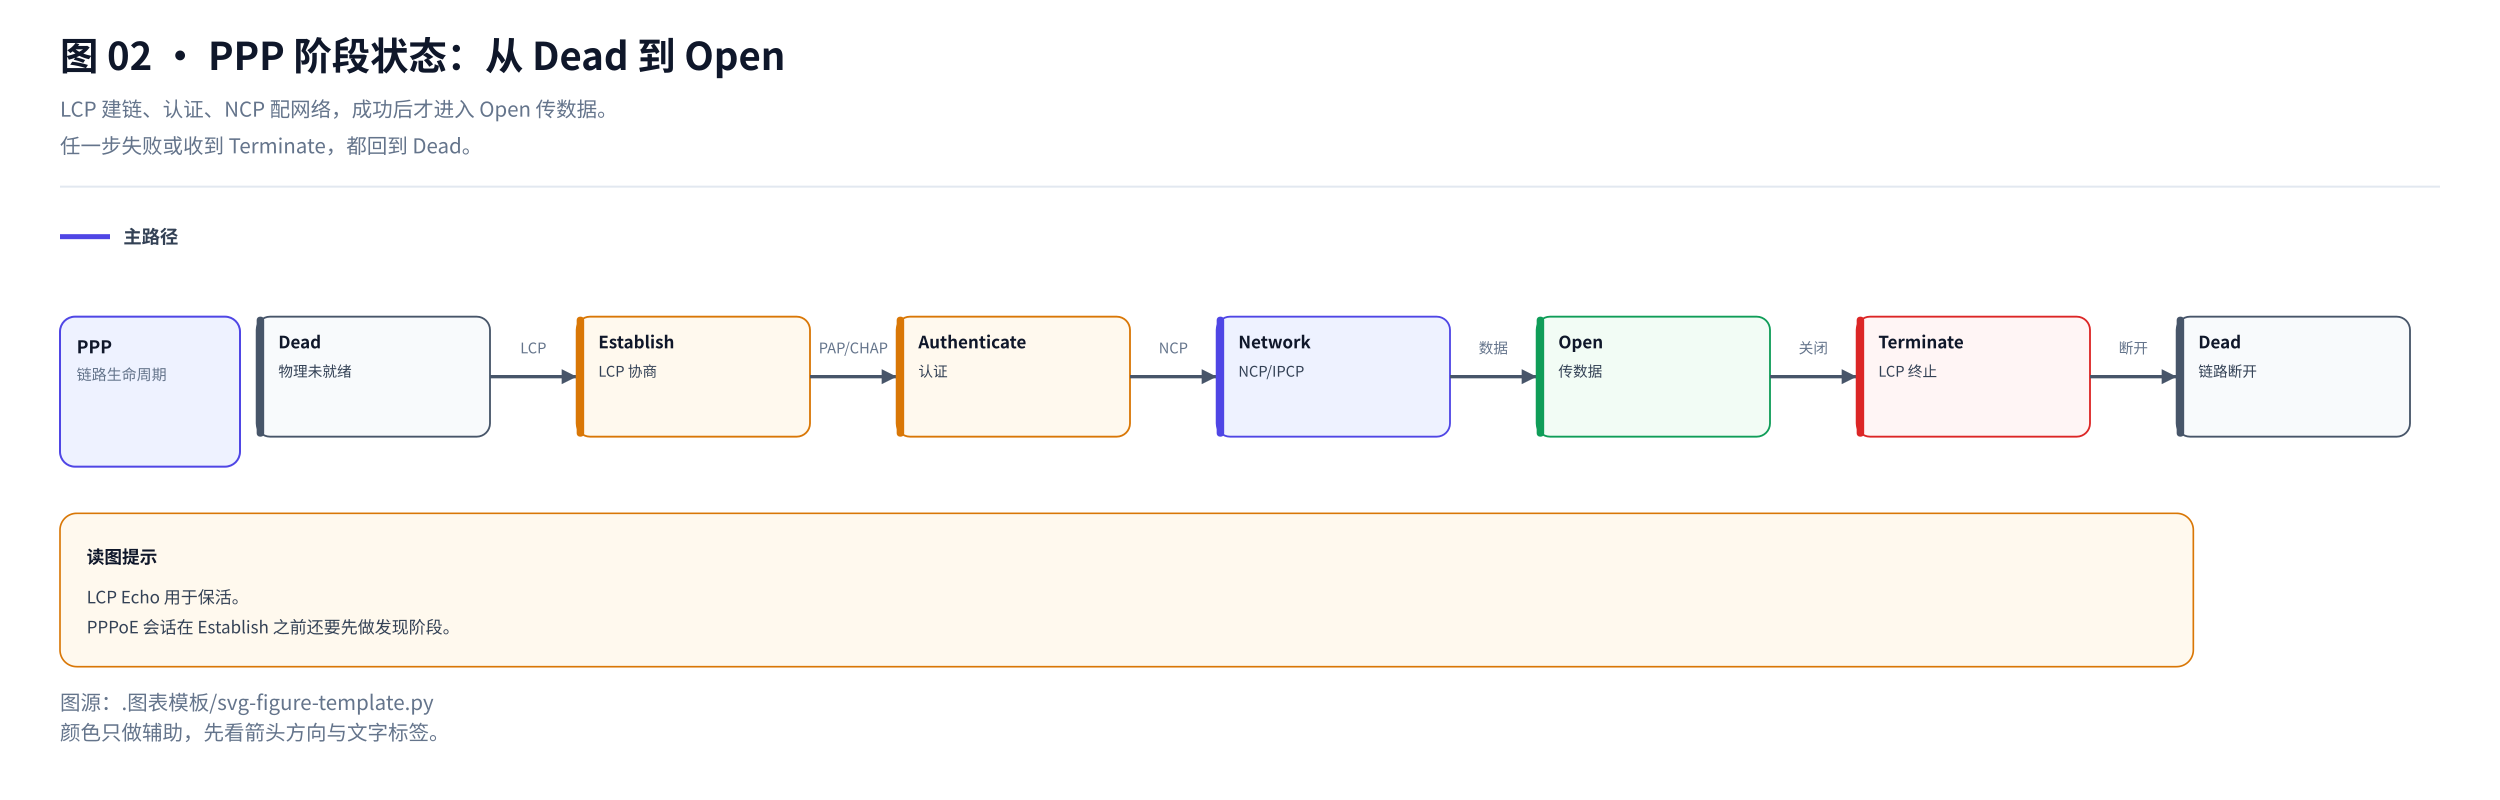
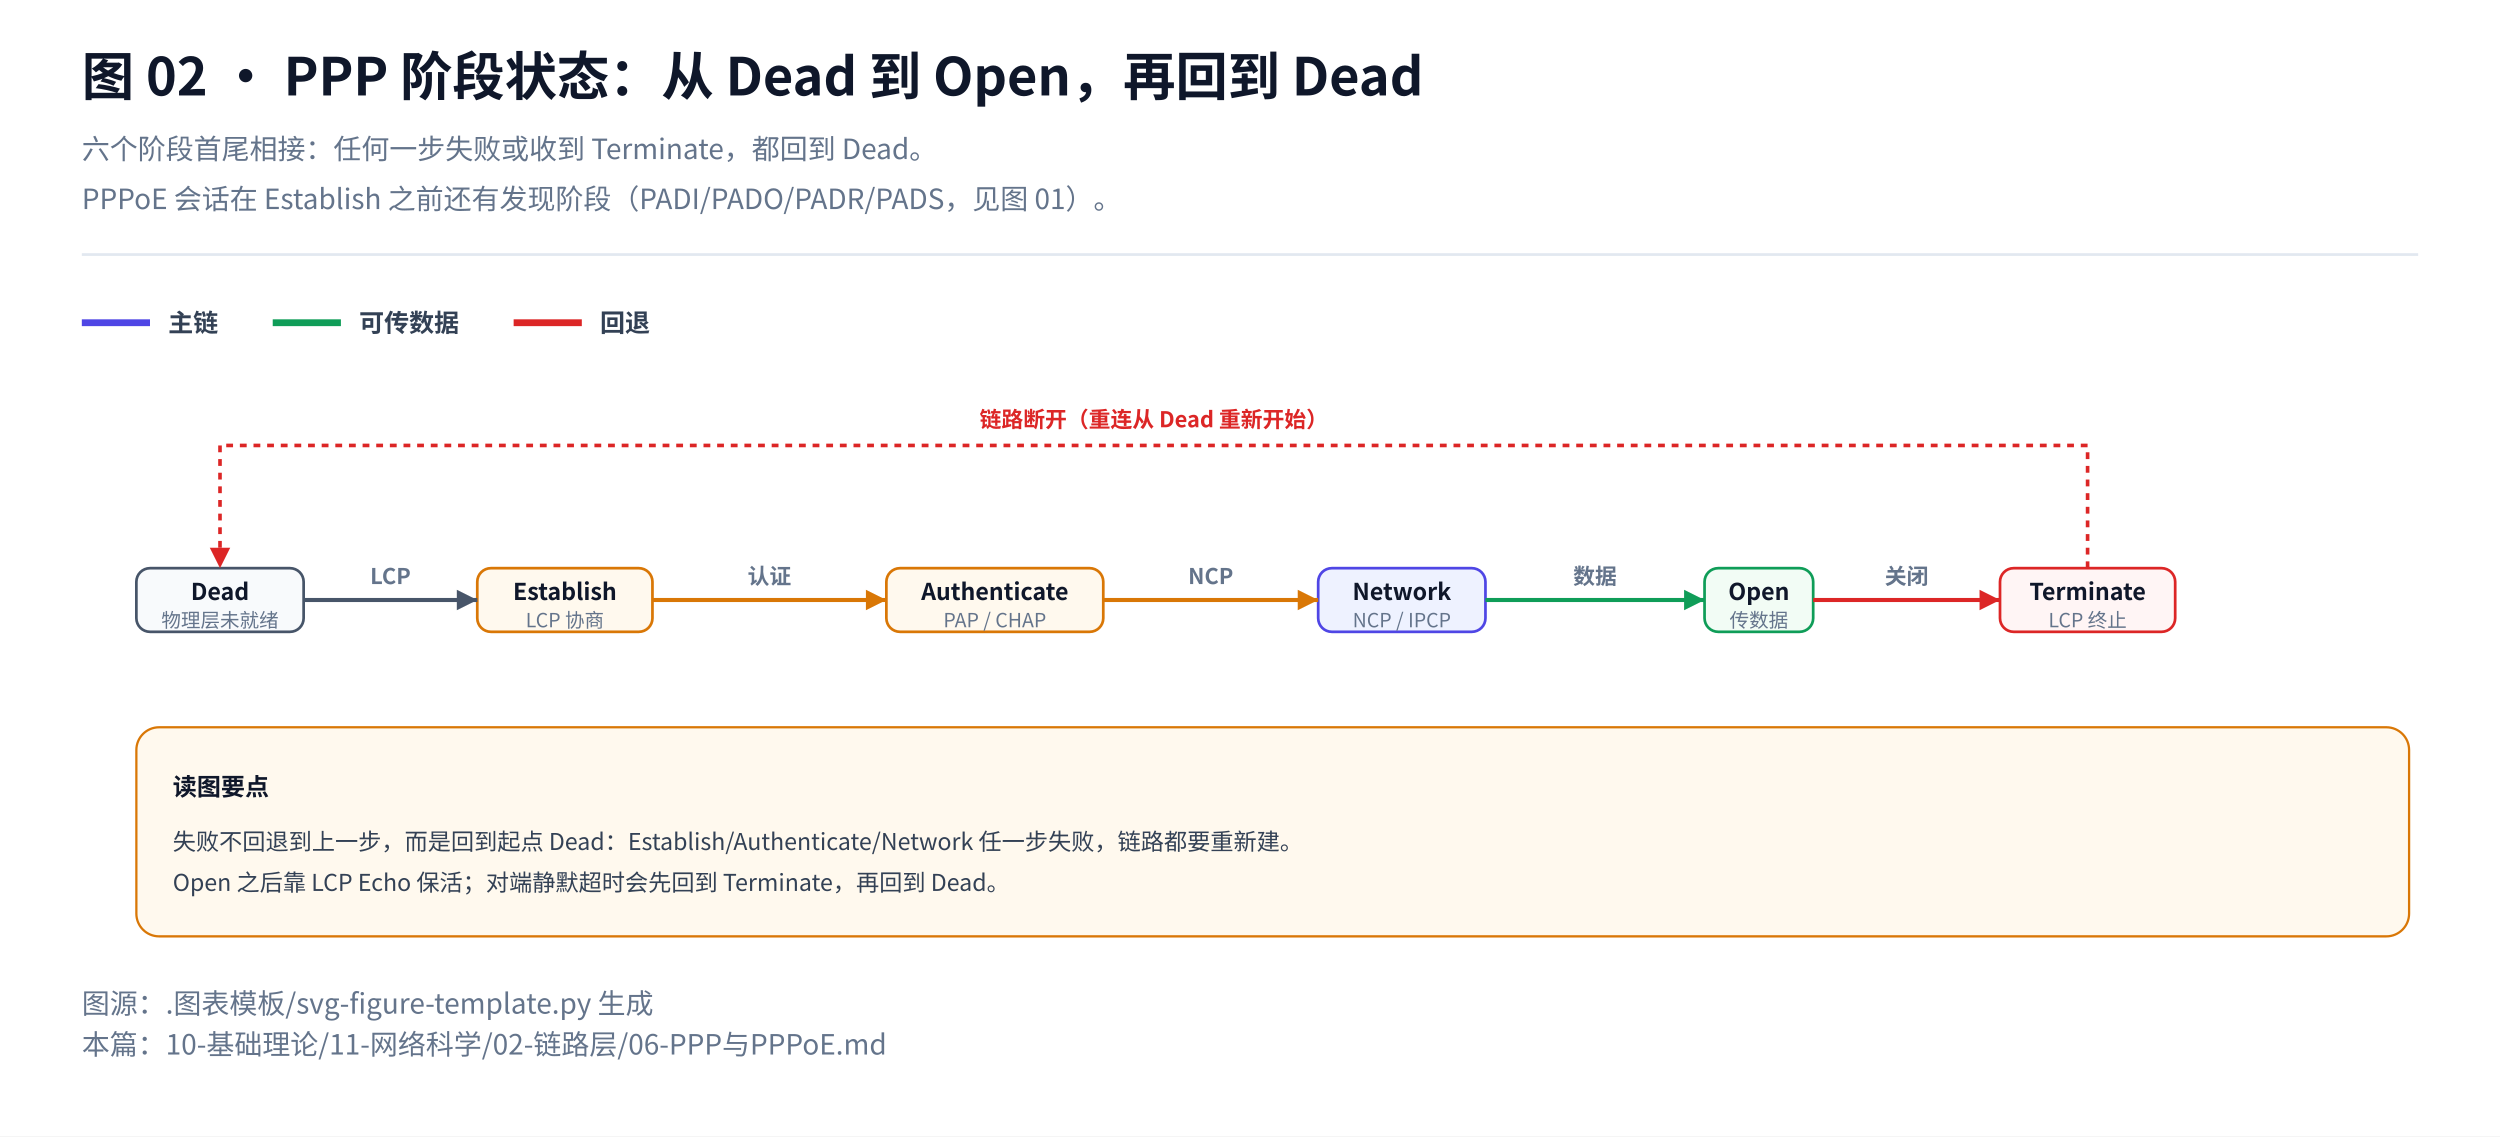
- <svg xmlns="http://www.w3.org/2000/svg" width="1500" height="480" viewBox="0 0 1500 480" font-family="'Noto Sans CJK SC','Source Han Sans SC','WenQuanYi Micro Hei',sans-serif">
-   <rect width="1500" height="480" fill="#ffffff" />
-   <line x1="36" y1="112" x2="1464" y2="112" stroke="#e2e8f0" stroke-width="1.2" />
-   <text x="36" y="42" font-size="23" fill="#0f172a" xml:space="preserve" font-weight="700">图 02 · PPP 阶段状态：从 Dead 到 Open</text>
-   <text x="36" y="70" font-size="12.3" fill="#64748b" xml:space="preserve">LCP 建链、认证、NCP 配网络，成功后才进入 Open 传数据。</text>
-   <text x="36" y="92" font-size="12.3" fill="#64748b" xml:space="preserve">任一步失败或收到 Terminate，都回到 Dead。</text>
+ <svg xmlns="http://www.w3.org/2000/svg" width="1100" height="500" viewBox="0 0 1100 500" font-family="'Noto Sans CJK SC','Source Han Sans SC','WenQuanYi Micro Hei',sans-serif">
+   <rect width="1100" height="500" fill="#ffffff" />
+   <line x1="36" y1="112" x2="1064" y2="112" stroke="#e2e8f0" stroke-width="1.2" />
+   <text x="36" y="42" font-size="23" fill="#0f172a" xml:space="preserve" font-weight="700">图 02 · PPP 阶段状态：从 Dead 到 Open，再回到 Dead</text>
+   <text x="36" y="70" font-size="12.3" fill="#64748b" xml:space="preserve">六个阶段首尾相接：任何一步失败或收到 Terminate，都回到 Dead。</text>
+   <text x="36" y="92" font-size="12.3" fill="#64748b" xml:space="preserve">PPPoE 会话在 Establish 之前还有发现阶段（PADI/PADO/PADR/PADS，见图 01）。</text>
  <line x1="36" y1="142" x2="66" y2="142" stroke="#4f46e5" stroke-width="3" />
-   <text x="74" y="146" font-size="11" fill="#334155" xml:space="preserve" font-weight="600">主路径</text>
-   <rect x="36" y="190" width="108" height="90" fill="#eef2ff" rx="9" stroke="#4f46e5" stroke-width="1.2" />
-   <text x="46" y="212" font-size="10.6" fill="#0f172a" xml:space="preserve" font-weight="700">PPP</text>
-   <text x="46" y="228" font-size="9" fill="#64748b" xml:space="preserve">链路生命周期</text>
-   <rect x="154" y="190" width="140" height="72" fill="#f8fafc" rx="8" stroke="#475569" stroke-width="1.1" />
-   <rect x="154" y="190" width="4.5" height="72" fill="#475569" rx="2" />
-   <text x="167" y="209" font-size="10.2" fill="#0f172a" xml:space="preserve" font-weight="700">Dead</text>
-   <text x="167" y="226" font-size="8.8" fill="#334155" xml:space="preserve">物理未就绪</text>
-   <line x1="294" y1="226" x2="346" y2="226" stroke="#475569" stroke-width="2" />
-   <polygon points="346,226 337,221.5 337,230.5" fill="#475569" />
-   <text x="320" y="212" font-size="8.8" fill="#64748b" xml:space="preserve" text-anchor="middle">LCP</text>
-   <rect x="346" y="190" width="140" height="72" fill="#fff9ee" rx="8" stroke="#d97706" stroke-width="1.1" />
-   <rect x="346" y="190" width="4.5" height="72" fill="#d97706" rx="2" />
-   <text x="359" y="209" font-size="10.2" fill="#0f172a" xml:space="preserve" font-weight="700">Establish</text>
-   <text x="359" y="226" font-size="8.8" fill="#334155" xml:space="preserve">LCP 协商</text>
-   <line x1="486" y1="226" x2="538" y2="226" stroke="#475569" stroke-width="2" />
-   <polygon points="538,226 529,221.5 529,230.5" fill="#475569" />
-   <text x="512" y="212" font-size="8.8" fill="#64748b" xml:space="preserve" text-anchor="middle">PAP/CHAP</text>
-   <rect x="538" y="190" width="140" height="72" fill="#fff9ee" rx="8" stroke="#d97706" stroke-width="1.1" />
-   <rect x="538" y="190" width="4.5" height="72" fill="#d97706" rx="2" />
-   <text x="551" y="209" font-size="10.2" fill="#0f172a" xml:space="preserve" font-weight="700">Authenticate</text>
-   <text x="551" y="226" font-size="8.8" fill="#334155" xml:space="preserve">认证</text>
-   <line x1="678" y1="226" x2="730" y2="226" stroke="#475569" stroke-width="2" />
-   <polygon points="730,226 721,221.5 721,230.5" fill="#475569" />
-   <text x="704" y="212" font-size="8.8" fill="#64748b" xml:space="preserve" text-anchor="middle">NCP</text>
-   <rect x="730" y="190" width="140" height="72" fill="#eef2ff" rx="8" stroke="#4f46e5" stroke-width="1.1" />
-   <rect x="730" y="190" width="4.5" height="72" fill="#4f46e5" rx="2" />
-   <text x="743" y="209" font-size="10.2" fill="#0f172a" xml:space="preserve" font-weight="700">Network</text>
-   <text x="743" y="226" font-size="8.8" fill="#334155" xml:space="preserve">NCP/IPCP</text>
-   <line x1="870" y1="226" x2="922" y2="226" stroke="#475569" stroke-width="2" />
-   <polygon points="922,226 913,221.5 913,230.5" fill="#475569" />
-   <text x="896" y="212" font-size="8.8" fill="#64748b" xml:space="preserve" text-anchor="middle">数据</text>
-   <rect x="922" y="190" width="140" height="72" fill="#f2fcf5" rx="8" stroke="#0f9d58" stroke-width="1.1" />
-   <rect x="922" y="190" width="4.5" height="72" fill="#0f9d58" rx="2" />
-   <text x="935" y="209" font-size="10.2" fill="#0f172a" xml:space="preserve" font-weight="700">Open</text>
-   <text x="935" y="226" font-size="8.8" fill="#334155" xml:space="preserve">传数据</text>
-   <line x1="1062" y1="226" x2="1114" y2="226" stroke="#475569" stroke-width="2" />
-   <polygon points="1114,226 1105,221.5 1105,230.5" fill="#475569" />
-   <text x="1088" y="212" font-size="8.8" fill="#64748b" xml:space="preserve" text-anchor="middle">关闭</text>
-   <rect x="1114" y="190" width="140" height="72" fill="#fff5f5" rx="8" stroke="#dc2626" stroke-width="1.1" />
-   <rect x="1114" y="190" width="4.5" height="72" fill="#dc2626" rx="2" />
-   <text x="1127" y="209" font-size="10.2" fill="#0f172a" xml:space="preserve" font-weight="700">Terminate</text>
-   <text x="1127" y="226" font-size="8.8" fill="#334155" xml:space="preserve">LCP 终止</text>
-   <line x1="1254" y1="226" x2="1306" y2="226" stroke="#475569" stroke-width="2" />
-   <polygon points="1306,226 1297,221.5 1297,230.5" fill="#475569" />
-   <text x="1280" y="212" font-size="8.8" fill="#64748b" xml:space="preserve" text-anchor="middle">断开</text>
-   <rect x="1306" y="190" width="140" height="72" fill="#f8fafc" rx="8" stroke="#475569" stroke-width="1.1" />
-   <rect x="1306" y="190" width="4.5" height="72" fill="#475569" rx="2" />
-   <text x="1319" y="209" font-size="10.2" fill="#0f172a" xml:space="preserve" font-weight="700">Dead</text>
-   <text x="1319" y="226" font-size="8.8" fill="#334155" xml:space="preserve">链路断开</text>
-   <rect x="36" y="308" width="1280" height="92" fill="#fff9ee" rx="10" stroke="#d97706" stroke-width="1" />
-   <text x="52" y="338" font-size="10.6" fill="#0f172a" xml:space="preserve" font-weight="700">读图提示</text>
-   <text x="52" y="362" font-size="10.2" fill="#334155" xml:space="preserve">LCP Echo 用于保活。</text>
-   <text x="52" y="380" font-size="10.2" fill="#334155" xml:space="preserve">PPPoE 会话在 Establish 之前还要先做发现阶段。</text>
-   <text x="36" y="426" font-size="12.3" fill="#64748b" xml:space="preserve">图源：.图表模板/svg-figure-template.py</text>
-   <text x="36" y="444" font-size="12.3" fill="#64748b" xml:space="preserve">颜色只做辅助，先看箭头方向与文字标签。</text>
+   <text x="74" y="146" font-size="11" fill="#334155" xml:space="preserve" font-weight="600">主链</text>
+   <line x1="120" y1="142" x2="150" y2="142" stroke="#0f9d58" stroke-width="3" />
+   <text x="158" y="146" font-size="11" fill="#334155" xml:space="preserve" font-weight="600">可传数据</text>
+   <line x1="226" y1="142" x2="256" y2="142" stroke="#dc2626" stroke-width="3" />
+   <text x="264" y="146" font-size="11" fill="#334155" xml:space="preserve" font-weight="600">回退</text>
+   <rect x="60" y="250" width="73.6" height="28" fill="#f8fafc" rx="6" stroke="#475569" stroke-width="1.2" />
+   <text x="96.8" y="264" font-size="10.2" fill="#0f172a" xml:space="preserve" font-weight="700" text-anchor="middle">Dead</text>
+   <text x="96.8" y="276" font-size="8.6" fill="#64748b" xml:space="preserve" text-anchor="middle">物理层未就绪</text>
+   <rect x="210" y="250" width="77.08" height="28" fill="#fff9ee" rx="6" stroke="#d97706" stroke-width="1.2" />
+   <text x="248.54" y="264" font-size="10.2" fill="#0f172a" xml:space="preserve" font-weight="700" text-anchor="middle">Establish</text>
+   <text x="248.54" y="276" font-size="8.6" fill="#64748b" xml:space="preserve" text-anchor="middle">LCP 协商</text>
+   <rect x="390" y="250" width="95.44" height="28" fill="#fff9ee" rx="6" stroke="#d97706" stroke-width="1.2" />
+   <text x="437.72" y="264" font-size="10.2" fill="#0f172a" xml:space="preserve" font-weight="700" text-anchor="middle">Authenticate</text>
+   <text x="437.72" y="276" font-size="8.6" fill="#64748b" xml:space="preserve" text-anchor="middle">PAP / CHAP</text>
+   <rect x="580" y="250" width="73.6" height="28" fill="#eef2ff" rx="6" stroke="#4f46e5" stroke-width="1.2" />
+   <text x="616.8" y="264" font-size="10.2" fill="#0f172a" xml:space="preserve" font-weight="700" text-anchor="middle">Network</text>
+   <text x="616.8" y="276" font-size="8.6" fill="#64748b" xml:space="preserve" text-anchor="middle">NCP / IPCP</text>
+   <rect x="750" y="250" width="47.8" height="28" fill="#f2fcf5" rx="6" stroke="#0f9d58" stroke-width="1.2" />
+   <text x="773.9" y="264" font-size="10.2" fill="#0f172a" xml:space="preserve" font-weight="700" text-anchor="middle">Open</text>
+   <text x="773.9" y="276" font-size="8.6" fill="#64748b" xml:space="preserve" text-anchor="middle">传数据</text>
+   <rect x="880" y="250" width="77.08" height="28" fill="#fff5f5" rx="6" stroke="#dc2626" stroke-width="1.2" />
+   <text x="918.54" y="264" font-size="10.2" fill="#0f172a" xml:space="preserve" font-weight="700" text-anchor="middle">Terminate</text>
+   <text x="918.54" y="276" font-size="8.6" fill="#64748b" xml:space="preserve" text-anchor="middle">LCP 终止</text>
+   <line x1="133.6" y1="264" x2="210" y2="264" stroke="#475569" stroke-width="1.8" />
+   <polygon points="210,264 201,259.5 201,268.5" fill="#475569" />
+   <text x="171.8" y="257" font-size="9.6" fill="#64748b" xml:space="preserve" font-weight="600" text-anchor="middle">LCP</text>
+   <line x1="287.08" y1="264" x2="390" y2="264" stroke="#d97706" stroke-width="1.8" />
+   <polygon points="390,264 381,259.5 381,268.5" fill="#d97706" />
+   <text x="338.54" y="257" font-size="9.6" fill="#64748b" xml:space="preserve" font-weight="600" text-anchor="middle">认证</text>
+   <line x1="485.44" y1="264" x2="580" y2="264" stroke="#d97706" stroke-width="1.8" />
+   <polygon points="580,264 571,259.5 571,268.5" fill="#d97706" />
+   <text x="532.72" y="257" font-size="9.6" fill="#64748b" xml:space="preserve" font-weight="600" text-anchor="middle">NCP</text>
+   <line x1="653.6" y1="264" x2="750" y2="264" stroke="#0f9d58" stroke-width="1.8" />
+   <polygon points="750,264 741,259.5 741,268.5" fill="#0f9d58" />
+   <text x="701.8" y="257" font-size="9.6" fill="#64748b" xml:space="preserve" font-weight="600" text-anchor="middle">数据</text>
+   <line x1="797.8" y1="264" x2="880" y2="264" stroke="#dc2626" stroke-width="1.8" />
+   <polygon points="880,264 871,259.5 871,268.5" fill="#dc2626" />
+   <text x="838.9" y="257" font-size="9.6" fill="#64748b" xml:space="preserve" font-weight="600" text-anchor="middle">关闭</text>
+   <line x1="918.54" y1="250" x2="918.54" y2="196" stroke="#dc2626" stroke-width="1.6" stroke-dasharray="3 3" />
+   <line x1="918.54" y1="196" x2="96.8" y2="196" stroke="#dc2626" stroke-width="1.6" stroke-dasharray="3 3" />
+   <line x1="96.8" y1="196" x2="96.8" y2="250" stroke="#dc2626" stroke-width="1.6" stroke-dasharray="3 3" />
+   <polygon points="96.8,250 101.3,241 92.3,241" fill="#dc2626" />
+   <text x="507.67" y="188" font-size="9.6" fill="#dc2626" xml:space="preserve" font-weight="600" text-anchor="middle">链路断开（重连从 Dead 重新开始）</text>
+   <rect x="60" y="320" width="1000" height="92" fill="#fff9ee" rx="10" stroke="#d97706" stroke-width="1" />
+   <text x="76" y="350" font-size="10.6" fill="#0f172a" xml:space="preserve" font-weight="700">读图要点</text>
+   <text x="76" y="374" font-size="10.2" fill="#334155" xml:space="preserve">失败不回退到上一步，而是回到起点 Dead：Establish/Authenticate/Network 任一步失败，链路都要重新建。</text>
+   <text x="76" y="392" font-size="10.2" fill="#334155" xml:space="preserve">Open 之后靠 LCP Echo 保活；对端静默超时会先回到 Terminate，再回到 Dead。</text>
+   <text x="36" y="446" font-size="12.3" fill="#64748b" xml:space="preserve">图源：.图表模板/svg-figure-template.py 生成</text>
+   <text x="36" y="464" font-size="12.3" fill="#64748b" xml:space="preserve">本篇：10-基础理论/11-网络科学/02-链路层/06-PPP与PPPoE.md</text>
</svg>
